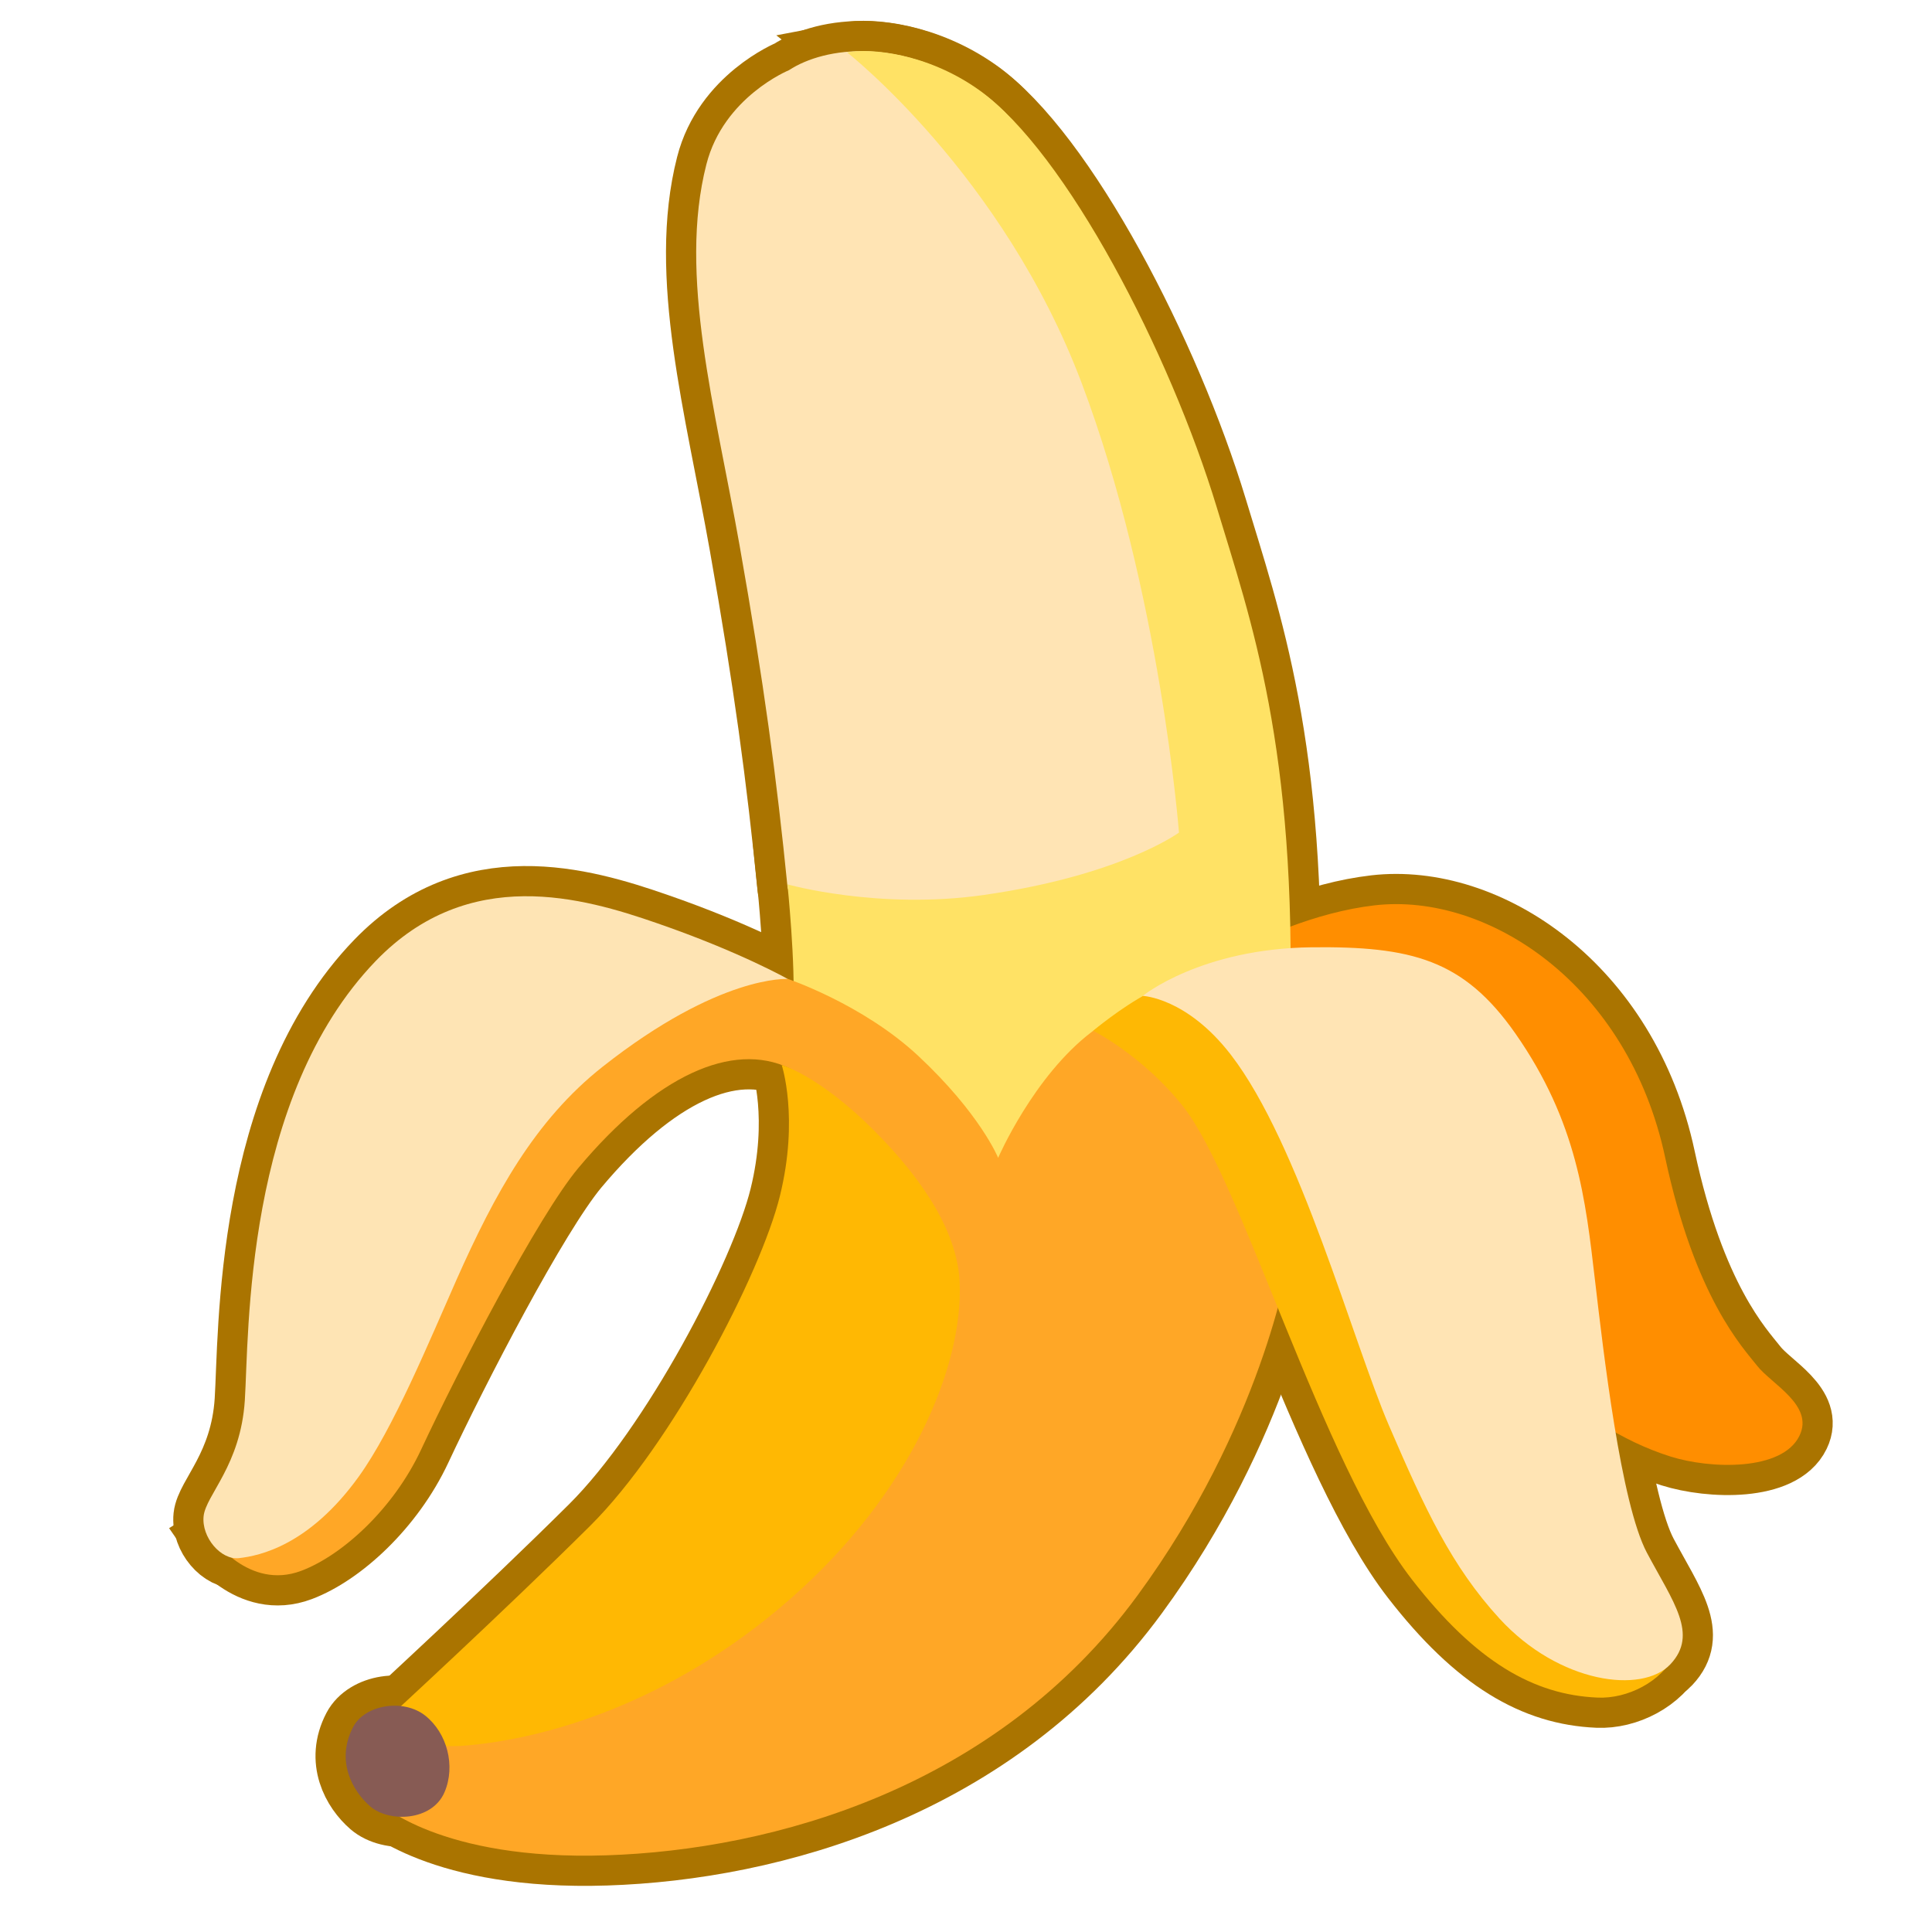
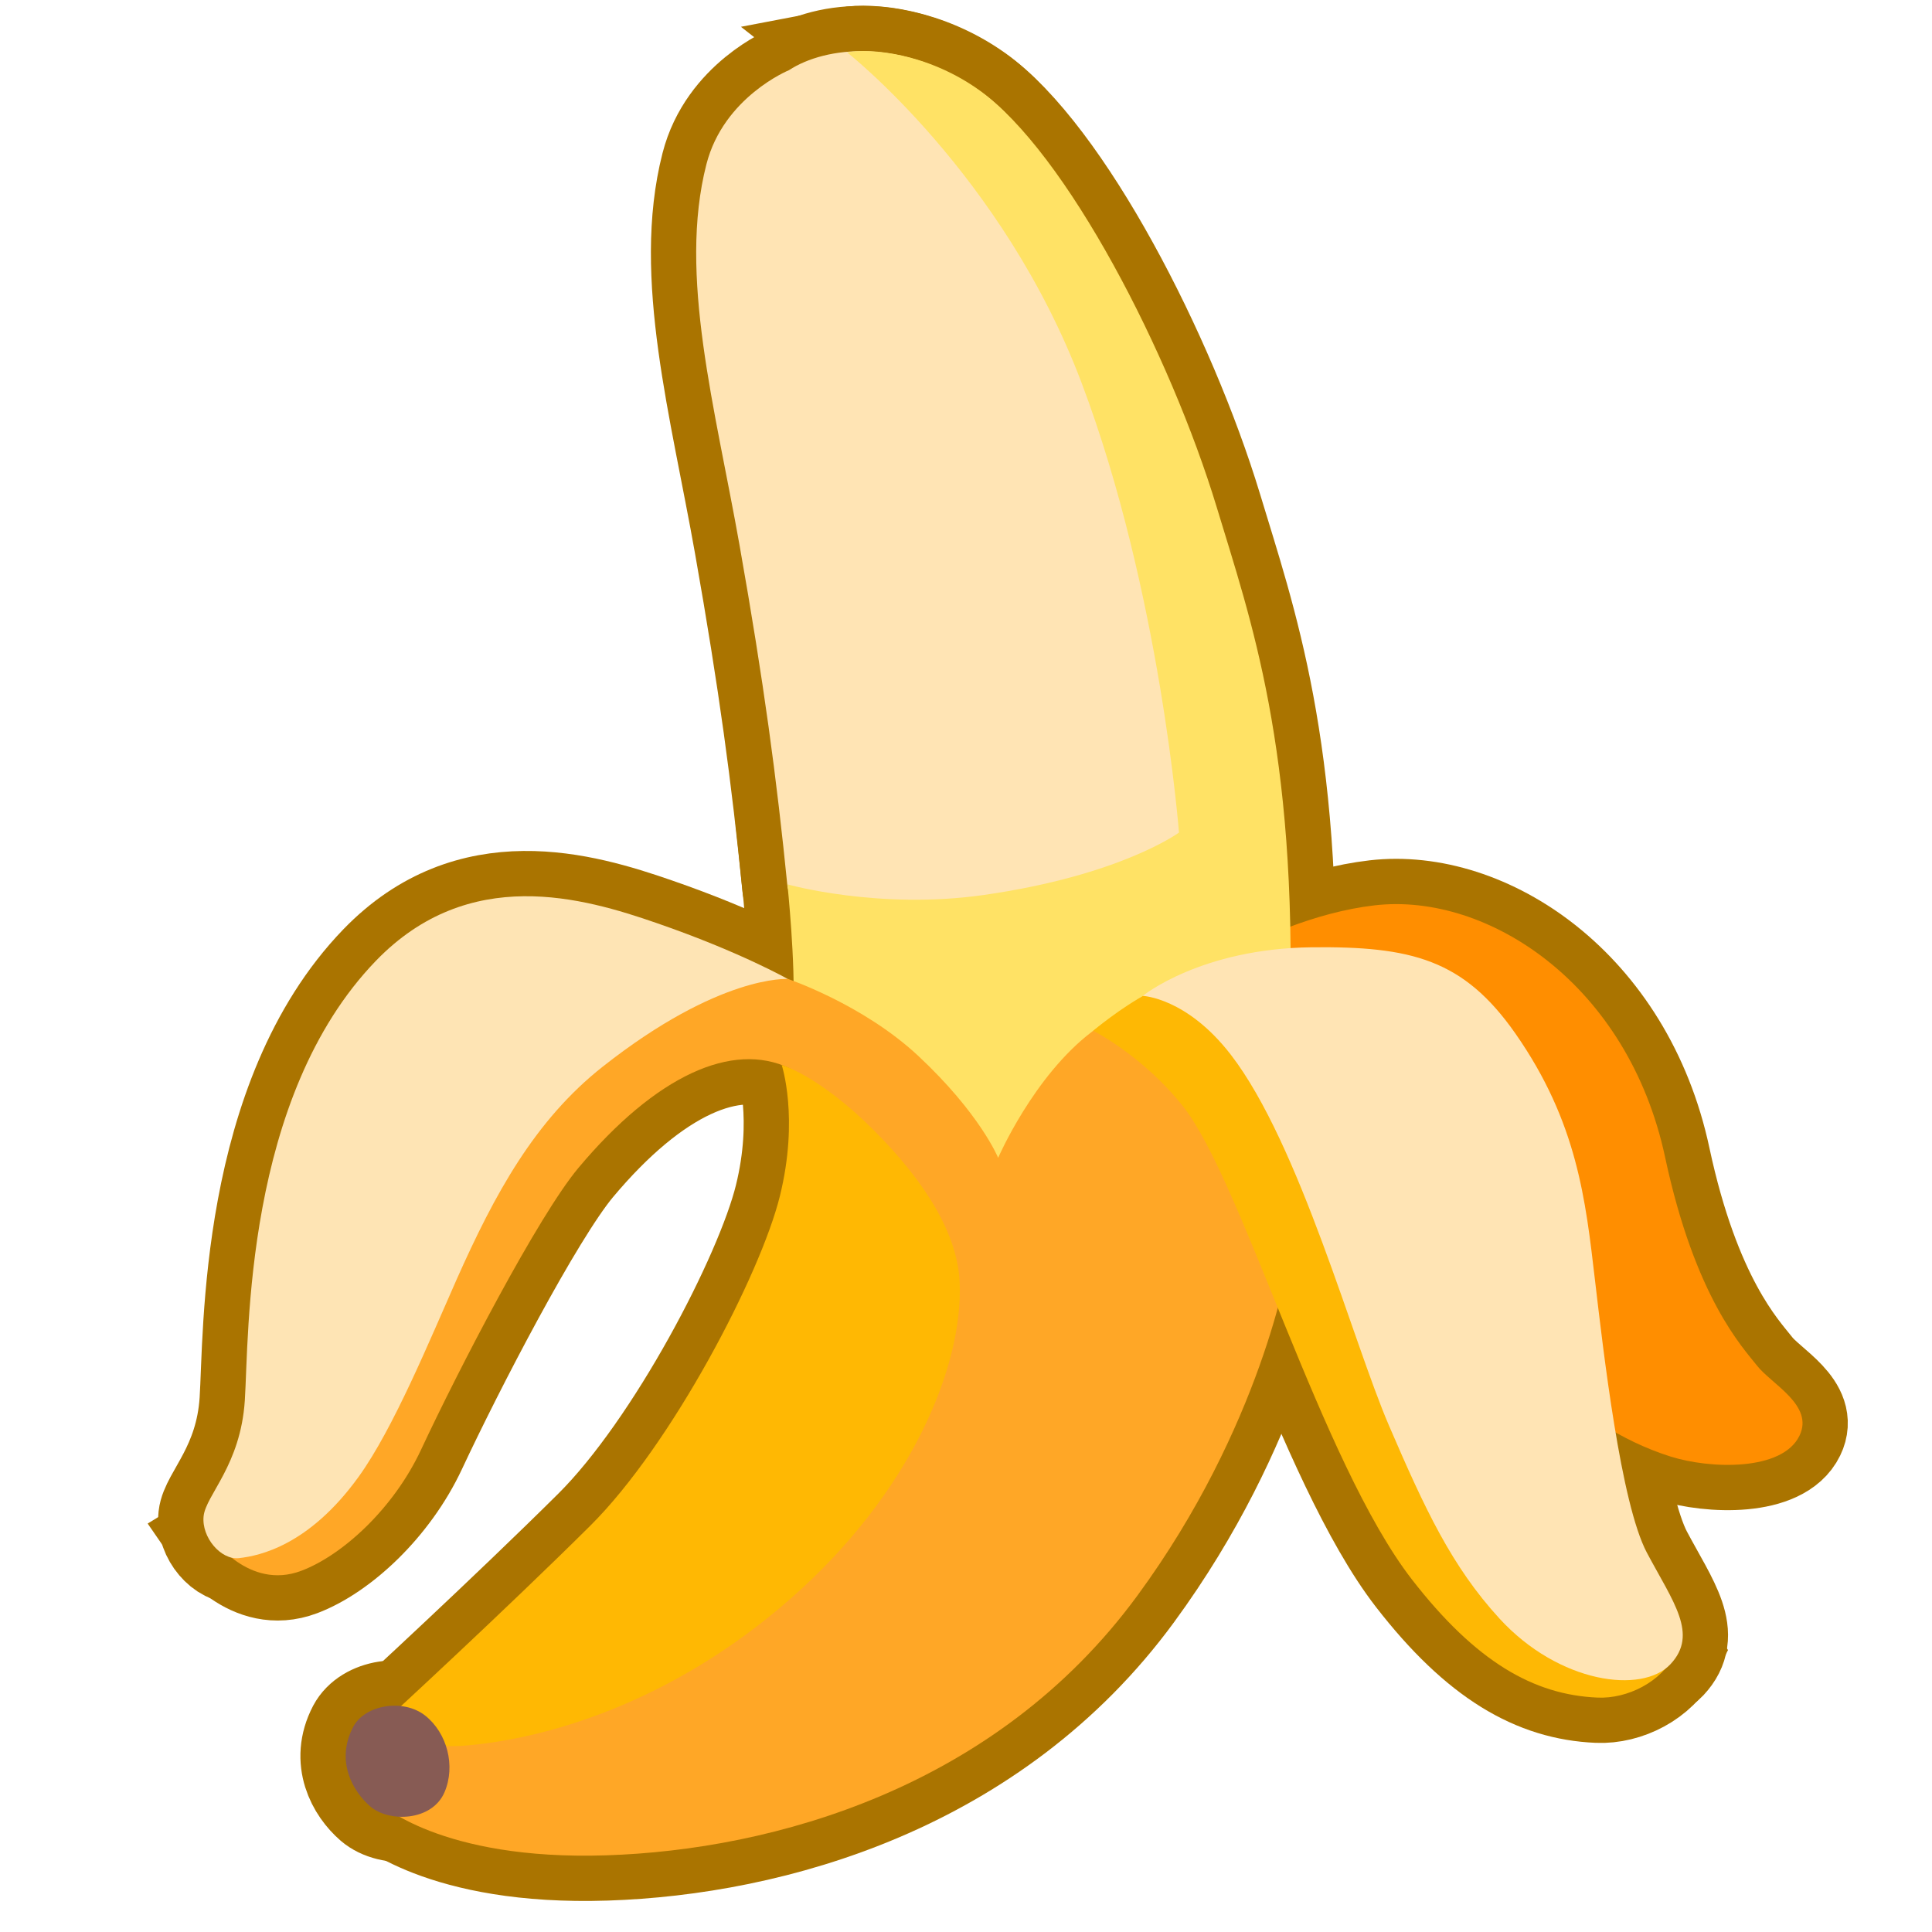
<svg xmlns="http://www.w3.org/2000/svg" version="1.1" id="Layer_3" x="0px" y="0px" viewBox="0 0 128 128" style="enable-background:new 0 0 128 128;" xml:space="preserve">
  <defs id="defs23" />
-   <g id="g1562" style="stroke:#aa7400;stroke-width:4;stroke-dasharray:none;stroke-opacity:1">
-     <path style="fill:#FF8E00;stroke:#aa7400;stroke-width:4;stroke-dasharray:none;stroke-opacity:1" d="M119.22,95.12c-1.14,2.36-5.91,2.21-8.54,1.38c-6.72-2.12-10.9-7.9-10.9-7.9L65.14,73.9l-10.61-5.57  c0,0-2.06-3.5,2.06-6.17s7.01-2.87,7.01-2.87l11.94,7.6c0,0,7.71-6,15.54-6.91c7.48-0.86,16.79,5.22,19.24,16.7  c1.99,9.31,5.14,12.59,6.09,13.8C117.36,91.7,120.2,93.1,119.22,95.12z" id="path1544" />
-     <path style="fill:#FFE4B4;stroke:#aa7400;stroke-width:4;stroke-dasharray:none;stroke-opacity:1" d="M77.72,32.15C74.65,21.99,70.77,10.1,64.91,6.03c-5.19-3.6-10.24-2.95-12.64-1.38  c0,0-4.33,1.77-5.47,6.24c-1.88,7.34,0.59,16.15,2.2,25.25c1.61,9.1,2.45,15.36,3.18,22.67c0.07,0.66,12.16,22.18,12.16,22.18  l9.65,5.17c0,0,7.37-15.94,7.26-18.19C81.15,65.71,79.96,39.57,77.72,32.15z" id="path1546" />
-     <path style="fill:#FFE265;stroke:#aa7400;stroke-width:4;stroke-dasharray:none;stroke-opacity:1" d="M52.55,66.94c-0.13,2.43,5.73,21.8,5.73,21.8l15.72-2.6c0,0,11.15-6.6,11.46-18.57  c0.48-18.05-2.61-26.55-4.85-33.97C77.53,23.46,70.67,10.1,64.86,5.96c-3.41-2.43-7.19-2.79-8.74-2.49c0,0,10.32,8.08,15.54,21.9  s6.45,29.79,6.45,29.79s-3.84,2.83-12.9,4.13c-7,1.01-13.04-0.7-13.04-0.7S52.72,63.86,52.55,66.94z" id="path1548" />
-     <path style="fill:#FFA726;stroke:#aa7400;stroke-width:4;stroke-dasharray:none;stroke-opacity:1" d="M85.33,83.75l-6.29-13.14l0.34-4.68c0,0,1.34-3.93-7.03,2.42c-3.88,2.94-6.22,8.36-6.22,8.36  s-1.18-2.92-5.32-6.78c-3.68-3.42-8.63-5.08-8.63-5.08s-10.28-2-11.4-1.13c-7.25,5.66-12.55,12.55-12.55,12.55L22.9,96.42  l-8.86,5.43c0,0,2.42,3.54,5.92,2.22c2.73-1.03,6.11-4.12,7.93-8.01c2.5-5.35,7.75-15.47,10.42-18.67  c5.16-6.16,10.22-8.41,13.99-6.62c4.29,2.03,0.86,22.29,0.86,22.29l-27.58,23.21l-0.47,3.16c0,0,4.01,3.85,15.06,3.49  s25.83-4.45,35.18-17.2C83.6,94.48,85.33,83.75,85.33,83.75z" id="path1550" />
-     <path style="fill:#FFB803;stroke:#aa7400;stroke-width:4;stroke-dasharray:none;stroke-opacity:1" d="M63.58,84.96c0.24,5.55-3.22,13.96-11.22,20.97c-7.99,7.01-16.43,9.33-21.67,9.73  c-3.8,0.29-4.93-1.88-4.93-1.88s7.66-7.05,13.35-12.7c5.4-5.37,11.28-16.65,12.56-21.84c1.28-5.19,0.12-8.68,0.12-8.68  s2.48,0.69,6.13,4.35C61.46,78.46,63.45,81.88,63.58,84.96z" id="path1552" />
-     <path style="fill:#875B54;stroke:#aa7400;stroke-width:4;stroke-dasharray:none;stroke-opacity:1" d="M29.45,118.74c-0.83,1.93-3.68,2.01-4.92,0.94c-1.17-1.01-2.31-3.02-1.13-5.27  c0.78-1.48,3.34-1.89,4.78-0.74S30.2,116.99,29.45,118.74z" id="path1554" />
-     <path style="fill:#FEE4B4;stroke:#aa7400;stroke-width:4;stroke-dasharray:none;stroke-opacity:1" d="M23.76,97.84c-3.28,4.55-6.57,5.24-7.93,5.39c-1.19,0.14-2.49-1.38-2.34-2.78  c0.15-1.4,2.45-3.37,2.73-7.67c0.28-4.3-0.06-20.07,8.69-29.13c6.17-6.38,13.73-4.18,18.61-2.49c5.5,1.9,8.67,3.7,8.67,3.7  s-4.5-0.31-12.26,5.81c-4.51,3.56-7.16,8.45-9.66,14.06C28.47,88.79,26.07,94.64,23.76,97.84z" id="path1556" />
-     <path style="fill:#FEB804;stroke:#aa7400;stroke-width:4;stroke-dasharray:none;stroke-opacity:1" d="M111,109.58c-0.92,1.84-3.17,2.98-5.16,2.89c-4.21-0.18-8.05-2.35-12.3-7.83  C87.53,96.88,82.3,78.26,78.38,73.3c-2.65-3.35-5.95-5.01-5.95-5.01s1.82-1.54,3.64-2.49c1.82-0.95,6.22-0.5,6.22-0.5l18.78,30.18  L111,109.58z" id="path1558" />
-     <path style="fill:#FFE4B4;stroke:#aa7400;stroke-width:4;stroke-dasharray:none;stroke-opacity:1" d="M100.39,68.46c4.12,5.89,4.66,11.06,5.28,16.34c0.56,4.77,1.71,14.8,3.44,18.07  c1.74,3.27,3.43,5.4,1.56,7.39s-7.37,1.28-11.32-3.02c-3.18-3.47-4.94-7.25-7.33-12.8c-2.39-5.55-5.91-18.65-10.48-24.57  c-2.92-3.78-5.83-3.89-5.83-3.89s3.85-3.14,11.2-3.22C93.5,62.69,96.96,63.56,100.39,68.46z" id="path1560" />
+   <g id="g1562" style="stroke:#aa7400;stroke-width:6;stroke-dasharray:none;stroke-opacity:1">
+     <path style="fill:#FF8E00;stroke:#aa7400;stroke-width:6;stroke-dasharray:none;stroke-opacity:1" d="M119.22,95.12c-1.14,2.36-5.91,2.21-8.54,1.38c-6.72-2.12-10.9-7.9-10.9-7.9L65.14,73.9l-10.61-5.57  c0,0-2.06-3.5,2.06-6.17s7.01-2.87,7.01-2.87l11.94,7.6c0,0,7.71-6,15.54-6.91c7.48-0.86,16.79,5.22,19.24,16.7  c1.99,9.31,5.14,12.59,6.09,13.8C117.36,91.7,120.2,93.1,119.22,95.12z" id="path1544" />
+     <path style="fill:#FFE4B4;stroke:#aa7400;stroke-width:6;stroke-dasharray:none;stroke-opacity:1" d="M77.72,32.15C74.65,21.99,70.77,10.1,64.91,6.03c-5.19-3.6-10.24-2.95-12.64-1.38  c0,0-4.33,1.77-5.47,6.24c-1.88,7.34,0.59,16.15,2.2,25.25c1.61,9.1,2.45,15.36,3.18,22.67c0.07,0.66,12.16,22.18,12.16,22.18  l9.65,5.17c0,0,7.37-15.94,7.26-18.19C81.15,65.71,79.96,39.57,77.72,32.15z" id="path1546" />
+     <path style="fill:#FFE265;stroke:#aa7400;stroke-width:6;stroke-dasharray:none;stroke-opacity:1" d="M52.55,66.94c-0.13,2.43,5.73,21.8,5.73,21.8l15.72-2.6c0,0,11.15-6.6,11.46-18.57  c0.48-18.05-2.61-26.55-4.85-33.97C77.53,23.46,70.67,10.1,64.86,5.96c-3.41-2.43-7.19-2.79-8.74-2.49c0,0,10.32,8.08,15.54,21.9  s6.45,29.79,6.45,29.79s-3.84,2.83-12.9,4.13c-7,1.01-13.04-0.7-13.04-0.7S52.72,63.86,52.55,66.94z" id="path1548" />
+     <path style="fill:#FFA726;stroke:#aa7400;stroke-width:6;stroke-dasharray:none;stroke-opacity:1" d="M85.33,83.75l-6.29-13.14l0.34-4.68c0,0,1.34-3.93-7.03,2.42c-3.88,2.94-6.22,8.36-6.22,8.36  s-1.18-2.92-5.32-6.78c-3.68-3.42-8.63-5.08-8.63-5.08s-10.28-2-11.4-1.13c-7.25,5.66-12.55,12.55-12.55,12.55L22.9,96.42  l-8.86,5.43c0,0,2.42,3.54,5.92,2.22c2.73-1.03,6.11-4.12,7.93-8.01c2.5-5.35,7.75-15.47,10.42-18.67  c5.16-6.16,10.22-8.41,13.99-6.62c4.29,2.03,0.86,22.29,0.86,22.29l-27.58,23.21l-0.47,3.16c0,0,4.01,3.85,15.06,3.49  s25.83-4.45,35.18-17.2C83.6,94.48,85.33,83.75,85.33,83.75z" id="path1550" />
+     <path style="fill:#FFB803;stroke:#aa7400;stroke-width:6;stroke-dasharray:none;stroke-opacity:1" d="M63.58,84.96c0.24,5.55-3.22,13.96-11.22,20.97c-7.99,7.01-16.43,9.33-21.67,9.73  c-3.8,0.29-4.93-1.88-4.93-1.88s7.66-7.05,13.35-12.7c5.4-5.37,11.28-16.65,12.56-21.84c1.28-5.19,0.12-8.68,0.12-8.68  s2.48,0.69,6.13,4.35C61.46,78.46,63.45,81.88,63.58,84.96z" id="path1552" />
+     <path style="fill:#875B54;stroke:#aa7400;stroke-width:6;stroke-dasharray:none;stroke-opacity:1" d="M29.45,118.74c-0.83,1.93-3.68,2.01-4.92,0.94c-1.17-1.01-2.31-3.02-1.13-5.27  c0.78-1.48,3.34-1.89,4.78-0.74S30.2,116.99,29.45,118.74z" id="path1554" />
+     <path style="fill:#FEE4B4;stroke:#aa7400;stroke-width:6;stroke-dasharray:none;stroke-opacity:1" d="M23.76,97.84c-3.28,4.55-6.57,5.24-7.93,5.39c-1.19,0.14-2.49-1.38-2.34-2.78  c0.15-1.4,2.45-3.37,2.73-7.67c0.28-4.3-0.06-20.07,8.69-29.13c6.17-6.38,13.73-4.18,18.61-2.49c5.5,1.9,8.67,3.7,8.67,3.7  s-4.5-0.31-12.26,5.81c-4.51,3.56-7.16,8.45-9.66,14.06C28.47,88.79,26.07,94.64,23.76,97.84z" id="path1556" />
+     <path style="fill:#FEB804;stroke:#aa7400;stroke-width:6;stroke-dasharray:none;stroke-opacity:1" d="M111,109.58c-0.92,1.84-3.17,2.98-5.16,2.89c-4.21-0.18-8.05-2.35-12.3-7.83  C87.53,96.88,82.3,78.26,78.38,73.3c-2.65-3.35-5.95-5.01-5.95-5.01s1.82-1.54,3.64-2.49c1.82-0.95,6.22-0.5,6.22-0.5l18.78,30.18  L111,109.58z" id="path1558" />
+     <path style="fill:#FFE4B4;stroke:#aa7400;stroke-width:6;stroke-dasharray:none;stroke-opacity:1" d="M100.39,68.46c4.12,5.89,4.66,11.06,5.28,16.34c0.56,4.77,1.71,14.8,3.44,18.07  c1.74,3.27,3.43,5.4,1.56,7.39s-7.37,1.28-11.32-3.02c-3.18-3.47-4.94-7.25-7.33-12.8c-2.39-5.55-5.91-18.65-10.48-24.57  c-2.92-3.78-5.83-3.89-5.83-3.89s3.85-3.14,11.2-3.22C93.5,62.69,96.96,63.56,100.39,68.46z" id="path1560" />
  </g>
  <g id="g1542">
    <path style="fill:#FF8E00;" d="M119.22,95.12c-1.14,2.36-5.91,2.21-8.54,1.38c-6.72-2.12-10.9-7.9-10.9-7.9L65.14,73.9l-10.61-5.57  c0,0-2.06-3.5,2.06-6.17s7.01-2.87,7.01-2.87l11.94,7.6c0,0,7.71-6,15.54-6.91c7.48-0.86,16.79,5.22,19.24,16.7  c1.99,9.31,5.14,12.59,6.09,13.8C117.36,91.7,120.2,93.1,119.22,95.12z" id="path2" />
    <path style="fill:#FFE4B4;" d="M77.72,32.15C74.65,21.99,70.77,10.1,64.91,6.03c-5.19-3.6-10.24-2.95-12.64-1.38  c0,0-4.33,1.77-5.47,6.24c-1.88,7.34,0.59,16.15,2.2,25.25c1.61,9.1,2.45,15.36,3.18,22.67c0.07,0.66,12.16,22.18,12.16,22.18  l9.65,5.17c0,0,7.37-15.94,7.26-18.19C81.15,65.71,79.96,39.57,77.72,32.15z" id="path4" />
    <path style="fill:#FFE265;" d="M52.55,66.94c-0.13,2.43,5.73,21.8,5.73,21.8l15.72-2.6c0,0,11.15-6.6,11.46-18.57  c0.48-18.05-2.61-26.55-4.85-33.97C77.53,23.46,70.67,10.1,64.86,5.96c-3.41-2.43-7.19-2.79-8.74-2.49c0,0,10.32,8.08,15.54,21.9  s6.45,29.79,6.45,29.79s-3.84,2.83-12.9,4.13c-7,1.01-13.04-0.7-13.04-0.7S52.72,63.86,52.55,66.94z" id="path6" />
    <path style="fill:#FFA726;" d="M85.33,83.75l-6.29-13.14l0.34-4.68c0,0,1.34-3.93-7.03,2.42c-3.88,2.94-6.22,8.36-6.22,8.36  s-1.18-2.92-5.32-6.78c-3.68-3.42-8.63-5.08-8.63-5.08s-10.28-2-11.4-1.13c-7.25,5.66-12.55,12.55-12.55,12.55L22.9,96.42  l-8.86,5.43c0,0,2.42,3.54,5.92,2.22c2.73-1.03,6.11-4.12,7.93-8.01c2.5-5.35,7.75-15.47,10.42-18.67  c5.16-6.16,10.22-8.41,13.99-6.62c4.29,2.03,0.86,22.29,0.86,22.29l-27.58,23.21l-0.47,3.16c0,0,4.01,3.85,15.06,3.49  s25.83-4.45,35.18-17.2C83.6,94.48,85.33,83.75,85.33,83.75z" id="path8" />
    <path style="fill:#FFB803;" d="M63.58,84.96c0.24,5.55-3.22,13.96-11.22,20.97c-7.99,7.01-16.43,9.33-21.67,9.73  c-3.8,0.29-4.93-1.88-4.93-1.88s7.66-7.05,13.35-12.7c5.4-5.37,11.28-16.65,12.56-21.84c1.28-5.19,0.12-8.68,0.12-8.68  s2.48,0.69,6.13,4.35C61.46,78.46,63.45,81.88,63.58,84.96z" id="path10" />
    <path style="fill:#875B54;" d="M29.45,118.74c-0.83,1.93-3.68,2.01-4.92,0.94c-1.17-1.01-2.31-3.02-1.13-5.27  c0.78-1.48,3.34-1.89,4.78-0.74S30.2,116.99,29.45,118.74z" id="path12" />
    <path style="fill:#FEE4B4;" d="M23.76,97.84c-3.28,4.55-6.57,5.24-7.93,5.39c-1.19,0.14-2.49-1.38-2.34-2.78  c0.15-1.4,2.45-3.37,2.73-7.67c0.28-4.3-0.06-20.07,8.69-29.13c6.17-6.38,13.73-4.18,18.61-2.49c5.5,1.9,8.67,3.7,8.67,3.7  s-4.5-0.31-12.26,5.81c-4.51,3.56-7.16,8.45-9.66,14.06C28.47,88.79,26.07,94.64,23.76,97.84z" id="path14" />
    <path style="fill:#FEB804;" d="M111,109.58c-0.92,1.84-3.17,2.98-5.16,2.89c-4.21-0.18-8.05-2.35-12.3-7.83  C87.53,96.88,82.3,78.26,78.38,73.3c-2.65-3.35-5.95-5.01-5.95-5.01s1.82-1.54,3.64-2.49c1.82-0.95,6.22-0.5,6.22-0.5l18.78,30.18  L111,109.58z" id="path16" />
    <path style="fill:#FFE4B4;" d="M100.39,68.46c4.12,5.89,4.66,11.06,5.28,16.34c0.56,4.77,1.71,14.8,3.44,18.07  c1.74,3.27,3.43,5.4,1.56,7.39s-7.37,1.28-11.32-3.02c-3.18-3.47-4.94-7.25-7.33-12.8c-2.39-5.55-5.91-18.65-10.48-24.57  c-2.92-3.78-5.83-3.89-5.83-3.89s3.85-3.14,11.2-3.22C93.5,62.69,96.96,63.56,100.39,68.46z" id="path18" />
  </g>
</svg>
